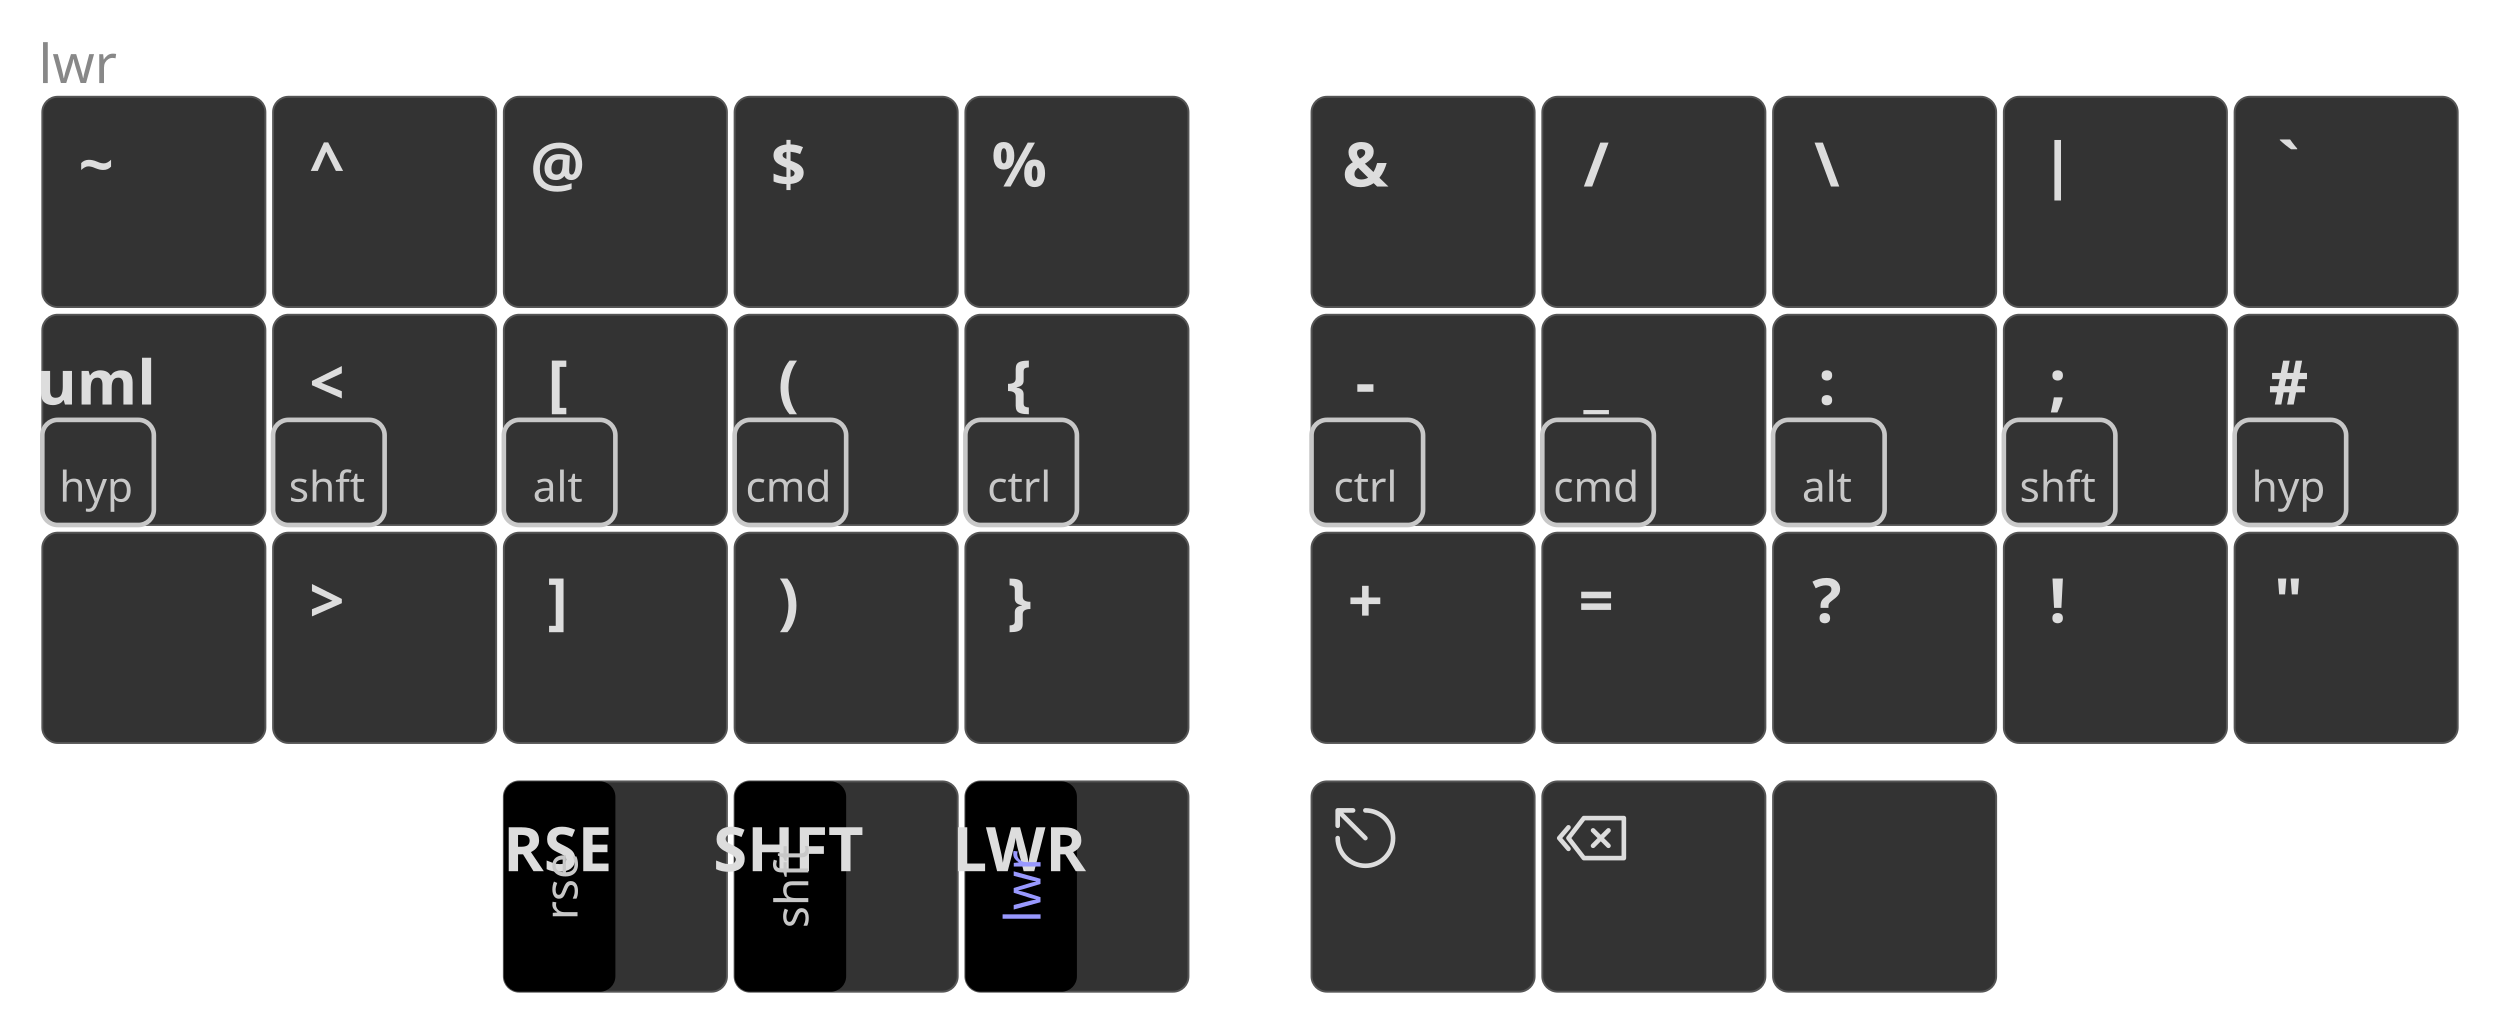
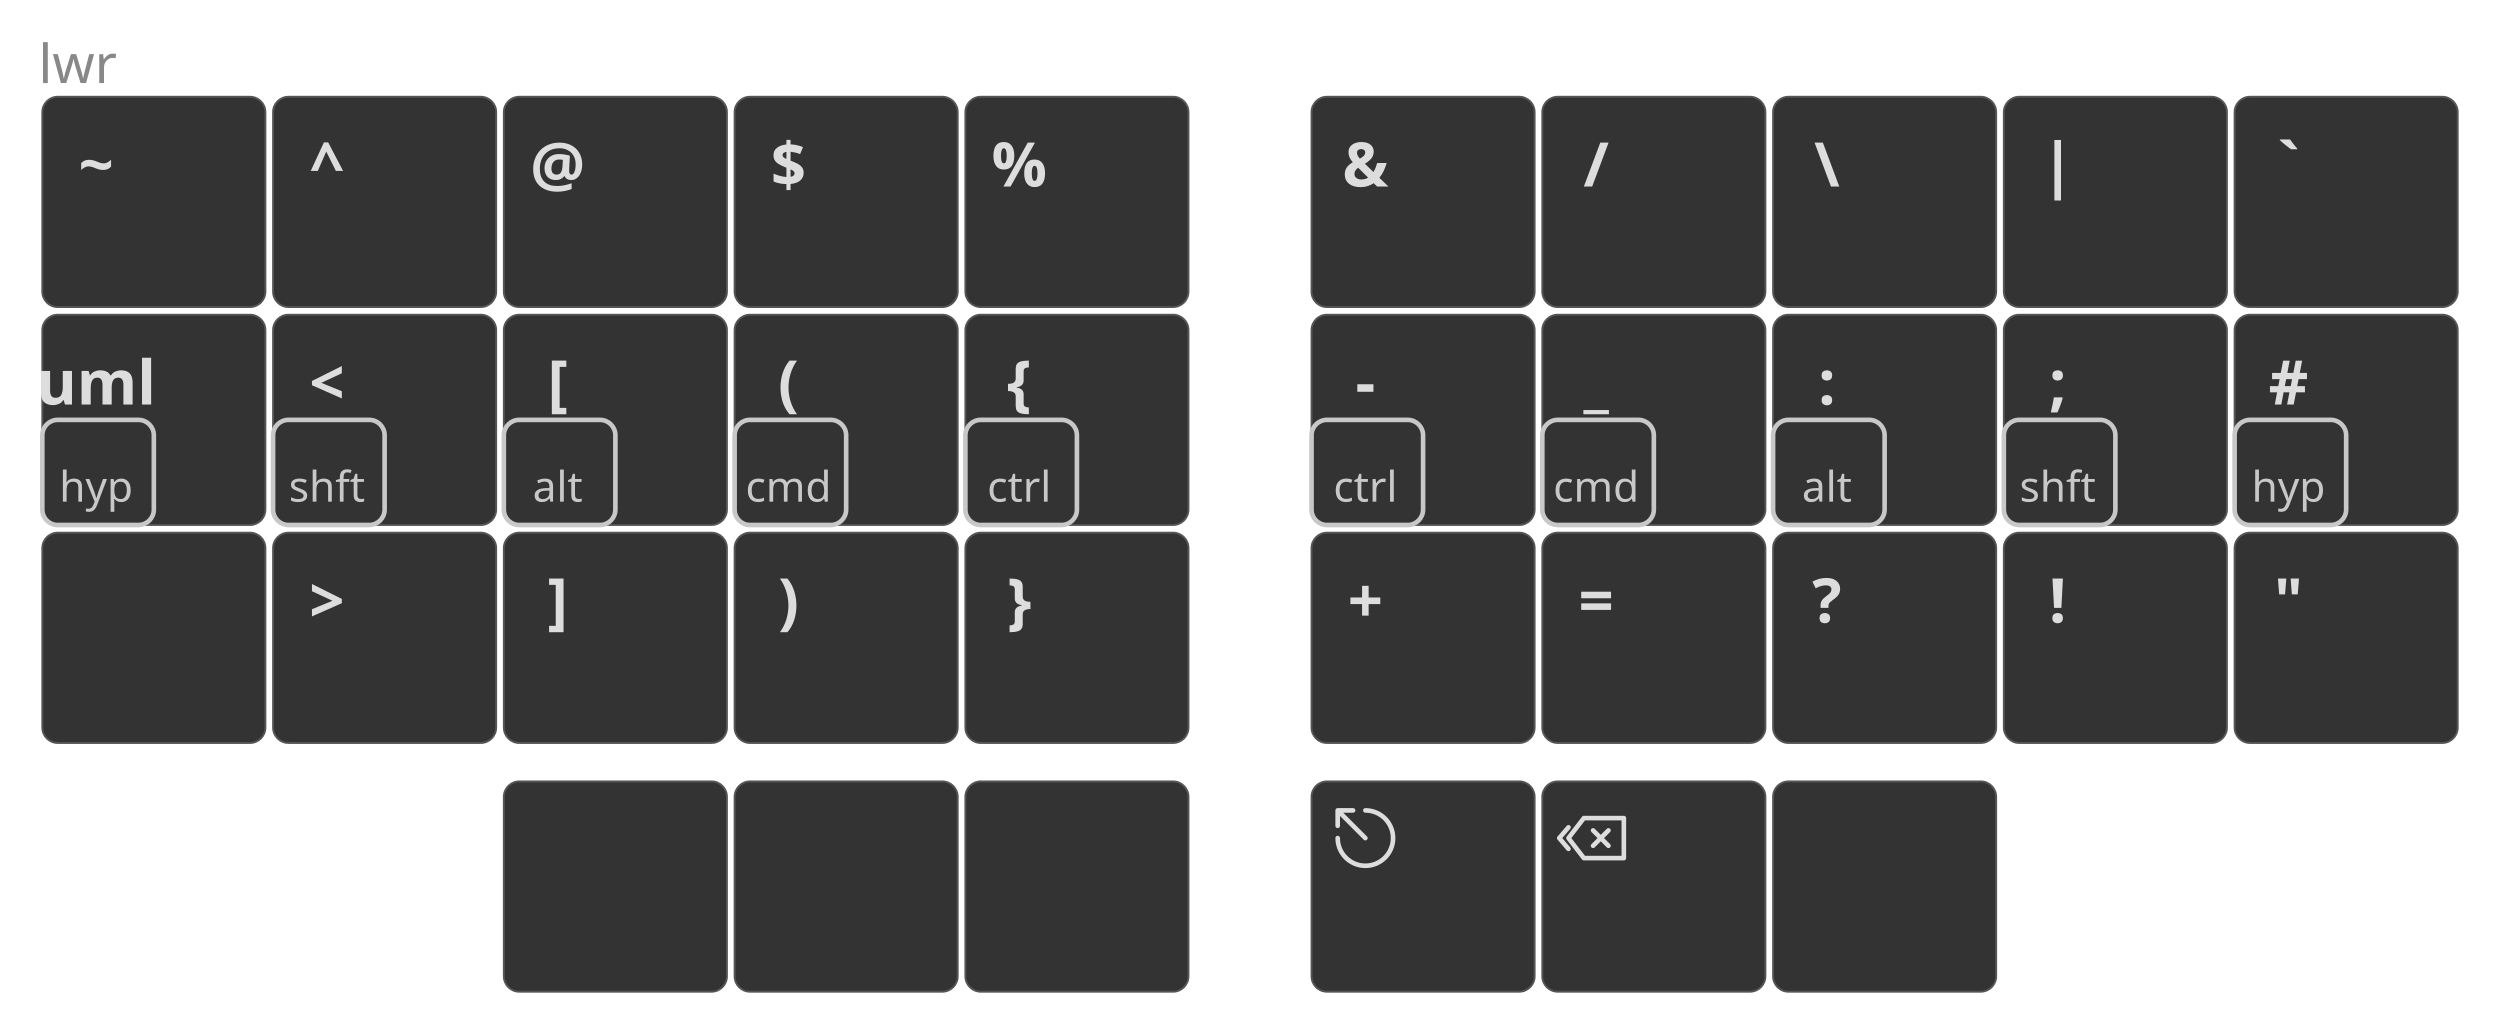
<svg xmlns="http://www.w3.org/2000/svg" class="keymap" width="650" height="267" viewBox="-10 -24 650.0 266.68">
  <style>svg.keymap { background: #1e1e2e; font-family: sans-serif; }
    rect.keycap { fill: #333333; stroke: #555555; stroke-width: 0.5px; }
    text { fill: #c8c8c8; text-anchor: middle; dominant-baseline: central; }
    text.base { font-size: 16px; font-weight: 600; fill: #dddddd; }
    text.hold { font-size: 11px; }
    text.sym { font-size: 13px; fill: #9999ff; }
    text.num { font-size: 13px; fill: #ee9944; }
    text.oneshot { font-size: 12px; font-weight: 600; }
    use.glyph { fill: none; stroke: #c8c8c8; stroke-width: 2.5px;
                stroke-linecap: round; stroke-linejoin: round; }
    use.glyph.base { stroke: #dddddd; stroke-width: 3px; }
    use.glyph.sym { stroke: #9999ff; }
    use.glyph.num { stroke: #ee9944; }
    rect.hold-box { stroke-width: 1.2px; }
    rect.hold-box.tap-preferred.mod { fill: none; stroke: #c8c8c8; }
    rect.hold-box.tap-preferred.sym { fill: none; stroke: #9999ff; }
    rect.hold-box.tap-preferred.nav { fill: none; stroke: #ee9944; }
    rect.hold-box.hold-preferred.mod { fill: #666666; stroke: #666666; }
    rect.hold-box.hold-preferred.sym { fill: #6666bb; stroke: #6666bb; }
    rect.hold-box.hold-preferred.nav { fill: #aa7755; stroke: #aa7755; }
    rect.hold-box.oneshot.mod { fill: #666666; stroke: #666666; }
    rect.hold-box.oneshot.sym { fill: #6666bb; stroke: #6666bb; }
    rect.hold-box.oneshot.nav { fill: #aa7755; stroke: #aa7755; }
    text.hold.hold-preferred.mod, text.oneshot.mod { fill: #eeeeee; font-weight: 700; }
    text.hold.hold-preferred.sym, text.oneshot.sym,
    text.hold.hold-preferred.nav, text.oneshot.nav { fill: #1a1a1a; font-weight: 700; }
    text.hold.tap-preferred { fill: #c8c8c8; }
    text.title { font-size: 14px; fill: #888888; text-anchor: start; }</style>
  <defs>
    <path id="glyph_backspace" class="symbol" transform="scale(0.4) translate(-24,-30)" d="M22,19l10,10 M22,29l10-10 M6,24l10,13h26v-26h-26z" />
    <path id="glyph_delete-word" class="symbol" transform="scale(0.4) translate(-24,-30)" d="M22,19l10,10 M22,29l10-10 M6,24l10,13h26v-26h-26z M6,17l-6,7,6,7" />
    <path id="glyph_return" class="symbol" transform="scale(0.4) translate(-24,-30)" d="M42,13V27H6 m8-8l-8,8l8,8" />
    <path id="glyph_space" class="symbol" transform="scale(0.4) translate(-24,-30)" d="M42,24V32H6V24" />
    <path id="glyph_escape" class="symbol" transform="scale(0.4) translate(-24,-30)" d="M24,24l-18-18 m0,10v-10h10 M24,6A18,18,0,1,1,6,24" />
    <path id="glyph_up" class="symbol" transform="scale(0.4) translate(-24,-30)" d="M24,42v-36 m-8,6l8-8l8,8" />
    <path id="glyph_down" class="symbol" transform="scale(0.4) translate(-24,-30)" d="M24,6v36 m-8,-6l8,8l8-8" />
    <path id="glyph_left" class="symbol" transform="scale(0.4) translate(-24,-30)" d="M42,24h-36 m6-8l-8,8l8,8" />
    <path id="glyph_right" class="symbol" transform="scale(0.4) translate(-24,-30)" d="M6,24h36 m-6-8l8,8l-8,8" />
    <path id="glyph_tab" class="symbol" transform="scale(0.4) translate(-24,-30)" d="M6,24h27 m-6-8l8,8l-8,8 M42,12V36" />
    <path id="glyph_btab" class="symbol" transform="scale(0.4) translate(-24,-30)" d="M42,24h-27 m6-8l-8,8l8,8 M6,12V36" />
    <path id="glyph_home" class="symbol" transform="scale(0.4) translate(-24,-30)" d="M42,42l-28-28 m0,10v-10h10 m8-8h-26v26" />
    <path id="glyph_end" class="symbol" transform="scale(0.4) translate(-24,-30)" d="M6,6l28,28 m0-10v10h-10 m-8,8h26v-26" />
    <path id="glyph_word-right" class="symbol" transform="scale(0.4) translate(-24,-30)" d="M8,13l10,11-10,11 M24,13l10,11-10,11" />
    <path id="glyph_word-left" class="symbol" transform="scale(0.4) translate(-24,-30)" d="M40,13l-10,11,10,11 M24,13l-10,11,10,11" />
    <path id="glyph_hist-fwd" class="symbol" transform="scale(0.4) translate(-24,-30)" d="M10,32A16,14,0,1,0,36,18 m-2,-8l2,8l-8,2" />
    <path id="glyph_hist-back" class="symbol" transform="scale(0.4) translate(-24,-30)" d="M38,32A16,14,0,1,1,12,18 m2,-8l-2,8l8,2" />
  </defs>
  <text class="title" x="0" y="-8">lwr</text>
  <g transform="translate(0.00,0.00)">
    <rect class="keycap" x="1.0" y="1.0" width="58.0" height="54.67" rx="4.0" ry="4.0" />
    <text class="base" x="15.0" y="18.134">~</text>
  </g>
  <g transform="translate(60.00,0.00)">
    <rect class="keycap" x="1.0" y="1.0" width="58.0" height="54.67" rx="4.0" ry="4.0" />
    <text class="base" x="15.0" y="18.134">^</text>
  </g>
  <g transform="translate(120.00,0.00)">
    <rect class="keycap" x="1.0" y="1.0" width="58.0" height="54.67" rx="4.0" ry="4.0" />
    <text class="base" x="15.0" y="18.134">@</text>
  </g>
  <g transform="translate(180.00,0.00)">
    <rect class="keycap" x="1.0" y="1.0" width="58.0" height="54.67" rx="4.0" ry="4.0" />
    <text class="base" x="15.0" y="18.134">$</text>
  </g>
  <g transform="translate(240.00,0.00)">
    <rect class="keycap" x="1.0" y="1.0" width="58.0" height="54.67" rx="4.0" ry="4.0" />
    <text class="base" x="15.0" y="18.134">%</text>
  </g>
  <g transform="translate(330.00,0.00)">
    <rect class="keycap" x="1.0" y="1.0" width="58.0" height="54.67" rx="4.0" ry="4.0" />
    <text class="base" x="15.0" y="18.134">&amp;</text>
  </g>
  <g transform="translate(390.00,0.00)">
    <rect class="keycap" x="1.0" y="1.0" width="58.0" height="54.67" rx="4.0" ry="4.0" />
    <text class="base" x="15.0" y="18.134">/</text>
  </g>
  <g transform="translate(450.00,0.00)">
    <rect class="keycap" x="1.0" y="1.0" width="58.0" height="54.67" rx="4.0" ry="4.0" />
    <text class="base" x="15.0" y="18.134">\</text>
  </g>
  <g transform="translate(510.00,0.00)">
    <rect class="keycap" x="1.0" y="1.0" width="58.0" height="54.67" rx="4.0" ry="4.0" />
    <text class="base" x="15.0" y="18.134">|</text>
  </g>
  <g transform="translate(570.00,0.00)">
    <rect class="keycap" x="1.0" y="1.0" width="58.0" height="54.67" rx="4.0" ry="4.0" />
    <text class="base" x="15.0" y="18.134">`</text>
  </g>
  <g transform="translate(0.00,56.67)">
    <rect class="keycap" x="1.0" y="1.0" width="58.0" height="54.67" rx="4.0" ry="4.0" />
    <rect class="hold-box tap-preferred mod" x="1.0" y="28.335" width="29.0" height="27.335" rx="4.0" ry="4.0" />
    <text class="base" x="15.0" y="18.134">uml</text>
    <text class="hold tap-preferred mod" x="15.0" y="45.336">hyp</text>
  </g>
  <g transform="translate(60.00,56.67)">
    <rect class="keycap" x="1.0" y="1.0" width="58.0" height="54.67" rx="4.0" ry="4.0" />
    <rect class="hold-box tap-preferred mod" x="1.0" y="28.335" width="29.0" height="27.335" rx="4.0" ry="4.0" />
    <text class="base" x="15.0" y="18.134">&lt;</text>
    <text class="hold tap-preferred mod" x="15.0" y="45.336">shft</text>
  </g>
  <g transform="translate(120.00,56.67)">
    <rect class="keycap" x="1.0" y="1.0" width="58.0" height="54.67" rx="4.0" ry="4.0" />
    <rect class="hold-box tap-preferred mod" x="1.0" y="28.335" width="29.0" height="27.335" rx="4.0" ry="4.0" />
    <text class="base" x="15.0" y="18.134">[</text>
    <text class="hold tap-preferred mod" x="15.0" y="45.336">alt</text>
  </g>
  <g transform="translate(180.00,56.67)">
    <rect class="keycap" x="1.0" y="1.0" width="58.0" height="54.67" rx="4.0" ry="4.0" />
    <rect class="hold-box tap-preferred mod" x="1.0" y="28.335" width="29.0" height="27.335" rx="4.0" ry="4.0" />
    <text class="base" x="15.0" y="18.134">(</text>
    <text class="hold tap-preferred mod" x="15.0" y="45.336">cmd</text>
  </g>
  <g transform="translate(240.00,56.67)">
    <rect class="keycap" x="1.0" y="1.0" width="58.0" height="54.67" rx="4.0" ry="4.0" />
    <rect class="hold-box tap-preferred mod" x="1.0" y="28.335" width="29.0" height="27.335" rx="4.0" ry="4.0" />
    <text class="base" x="15.0" y="18.134">{</text>
    <text class="hold tap-preferred mod" x="15.0" y="45.336">ctrl</text>
  </g>
  <g transform="translate(330.00,56.67)">
    <rect class="keycap" x="1.0" y="1.0" width="58.0" height="54.67" rx="4.0" ry="4.0" />
    <rect class="hold-box tap-preferred mod" x="1.0" y="28.335" width="29.0" height="27.335" rx="4.0" ry="4.0" />
    <text class="base" x="15.0" y="18.134">-</text>
    <text class="hold tap-preferred mod" x="15.0" y="45.336">ctrl</text>
  </g>
  <g transform="translate(390.00,56.67)">
    <rect class="keycap" x="1.0" y="1.0" width="58.0" height="54.67" rx="4.0" ry="4.0" />
    <rect class="hold-box tap-preferred mod" x="1.0" y="28.335" width="29.0" height="27.335" rx="4.0" ry="4.0" />
    <text class="base" x="15.0" y="18.134">_</text>
    <text class="hold tap-preferred mod" x="15.0" y="45.336">cmd</text>
  </g>
  <g transform="translate(450.00,56.67)">
    <rect class="keycap" x="1.0" y="1.0" width="58.0" height="54.67" rx="4.0" ry="4.0" />
    <rect class="hold-box tap-preferred mod" x="1.0" y="28.335" width="29.0" height="27.335" rx="4.0" ry="4.0" />
    <text class="base" x="15.0" y="18.134">:</text>
    <text class="hold tap-preferred mod" x="15.0" y="45.336">alt</text>
  </g>
  <g transform="translate(510.00,56.67)">
    <rect class="keycap" x="1.0" y="1.0" width="58.0" height="54.67" rx="4.0" ry="4.0" />
    <rect class="hold-box tap-preferred mod" x="1.0" y="28.335" width="29.0" height="27.335" rx="4.0" ry="4.0" />
    <text class="base" x="15.0" y="18.134">;</text>
    <text class="hold tap-preferred mod" x="15.0" y="45.336">shft</text>
  </g>
  <g transform="translate(570.00,56.67)">
    <rect class="keycap" x="1.0" y="1.0" width="58.0" height="54.67" rx="4.0" ry="4.0" />
    <rect class="hold-box tap-preferred mod" x="1.0" y="28.335" width="29.0" height="27.335" rx="4.0" ry="4.0" />
    <text class="base" x="15.0" y="18.134">#</text>
    <text class="hold tap-preferred mod" x="15.0" y="45.336">hyp</text>
  </g>
  <g transform="translate(0.00,113.34)">
    <rect class="keycap" x="1.0" y="1.0" width="58.0" height="54.67" rx="4.0" ry="4.0" />
  </g>
  <g transform="translate(60.00,113.34)">
    <rect class="keycap" x="1.0" y="1.0" width="58.0" height="54.67" rx="4.0" ry="4.0" />
    <text class="base" x="15.0" y="18.134">&gt;</text>
  </g>
  <g transform="translate(120.00,113.34)">
    <rect class="keycap" x="1.0" y="1.0" width="58.0" height="54.67" rx="4.0" ry="4.0" />
    <text class="base" x="15.0" y="18.134">]</text>
  </g>
  <g transform="translate(180.00,113.34)">
    <rect class="keycap" x="1.0" y="1.0" width="58.0" height="54.67" rx="4.0" ry="4.0" />
    <text class="base" x="15.0" y="18.134">)</text>
  </g>
  <g transform="translate(240.00,113.34)">
    <rect class="keycap" x="1.0" y="1.0" width="58.0" height="54.67" rx="4.0" ry="4.0" />
    <text class="base" x="15.0" y="18.134">}</text>
  </g>
  <g transform="translate(330.00,113.34)">
    <rect class="keycap" x="1.0" y="1.0" width="58.0" height="54.67" rx="4.0" ry="4.0" />
    <text class="base" x="15.0" y="18.134">+</text>
  </g>
  <g transform="translate(390.00,113.34)">
    <rect class="keycap" x="1.0" y="1.0" width="58.0" height="54.67" rx="4.0" ry="4.0" />
    <text class="base" x="15.0" y="18.134">=</text>
  </g>
  <g transform="translate(450.00,113.34)">
    <rect class="keycap" x="1.0" y="1.0" width="58.0" height="54.67" rx="4.0" ry="4.0" />
    <text class="base" x="15.0" y="18.134">?</text>
  </g>
  <g transform="translate(510.00,113.34)">
    <rect class="keycap" x="1.0" y="1.0" width="58.0" height="54.67" rx="4.0" ry="4.0" />
    <text class="base" x="15.0" y="18.134">!</text>
  </g>
  <g transform="translate(570.00,113.34)">
    <rect class="keycap" x="1.0" y="1.0" width="58.0" height="54.67" rx="4.0" ry="4.0" />
    <text class="base" x="15.0" y="18.134">"</text>
  </g>
  <g transform="translate(120.00,178.01)">
    <rect class="keycap" x="1.0" y="1.0" width="58.0" height="54.67" rx="4.0" ry="4.0" />
-     <rect class="hold-box sticky nav" x="1.0" y="1.0" width="29.0" height="54.67" rx="4.0" ry="4.0" />
-     <text class="base" x="15.0" y="18.134">RSE</text>
-     <text class="sticky nav" transform="translate(15.5,28.335) rotate(-90)">rse</text>
  </g>
  <g transform="translate(180.00,178.01)">
    <rect class="keycap" x="1.0" y="1.0" width="58.0" height="54.67" rx="4.0" ry="4.0" />
-     <rect class="hold-box sticky mod" x="1.0" y="1.0" width="29.0" height="54.67" rx="4.0" ry="4.0" />
-     <text class="base" x="15.0" y="18.134">SHFT</text>
-     <text class="sticky mod" transform="translate(15.5,28.335) rotate(-90)">shft</text>
  </g>
  <g transform="translate(240.00,178.01)">
    <rect class="keycap" x="1.0" y="1.0" width="58.0" height="54.67" rx="4.0" ry="4.0" />
-     <rect class="hold-box sticky sym" x="1.0" y="1.0" width="29.0" height="54.67" rx="4.0" ry="4.0" />
-     <text class="base" x="15.0" y="18.134">LWR</text>
-     <text class="sticky sym" transform="translate(15.5,28.335) rotate(-90)">lwr</text>
  </g>
  <g transform="translate(330.00,178.01)">
    <rect class="keycap" x="1.0" y="1.0" width="58.0" height="54.67" rx="4.0" ry="4.0" />
    <use class="glyph base" href="#glyph_escape" x="15.0" y="18.134" />
  </g>
  <g transform="translate(390.00,178.01)">
    <rect class="keycap" x="1.0" y="1.0" width="58.0" height="54.67" rx="4.0" ry="4.0" />
    <use class="glyph base" href="#glyph_delete-word" x="15.0" y="18.134" />
  </g>
  <g transform="translate(450.00,178.01)">
    <rect class="keycap" x="1.0" y="1.0" width="58.0" height="54.67" rx="4.0" ry="4.0" />
  </g>
</svg>
